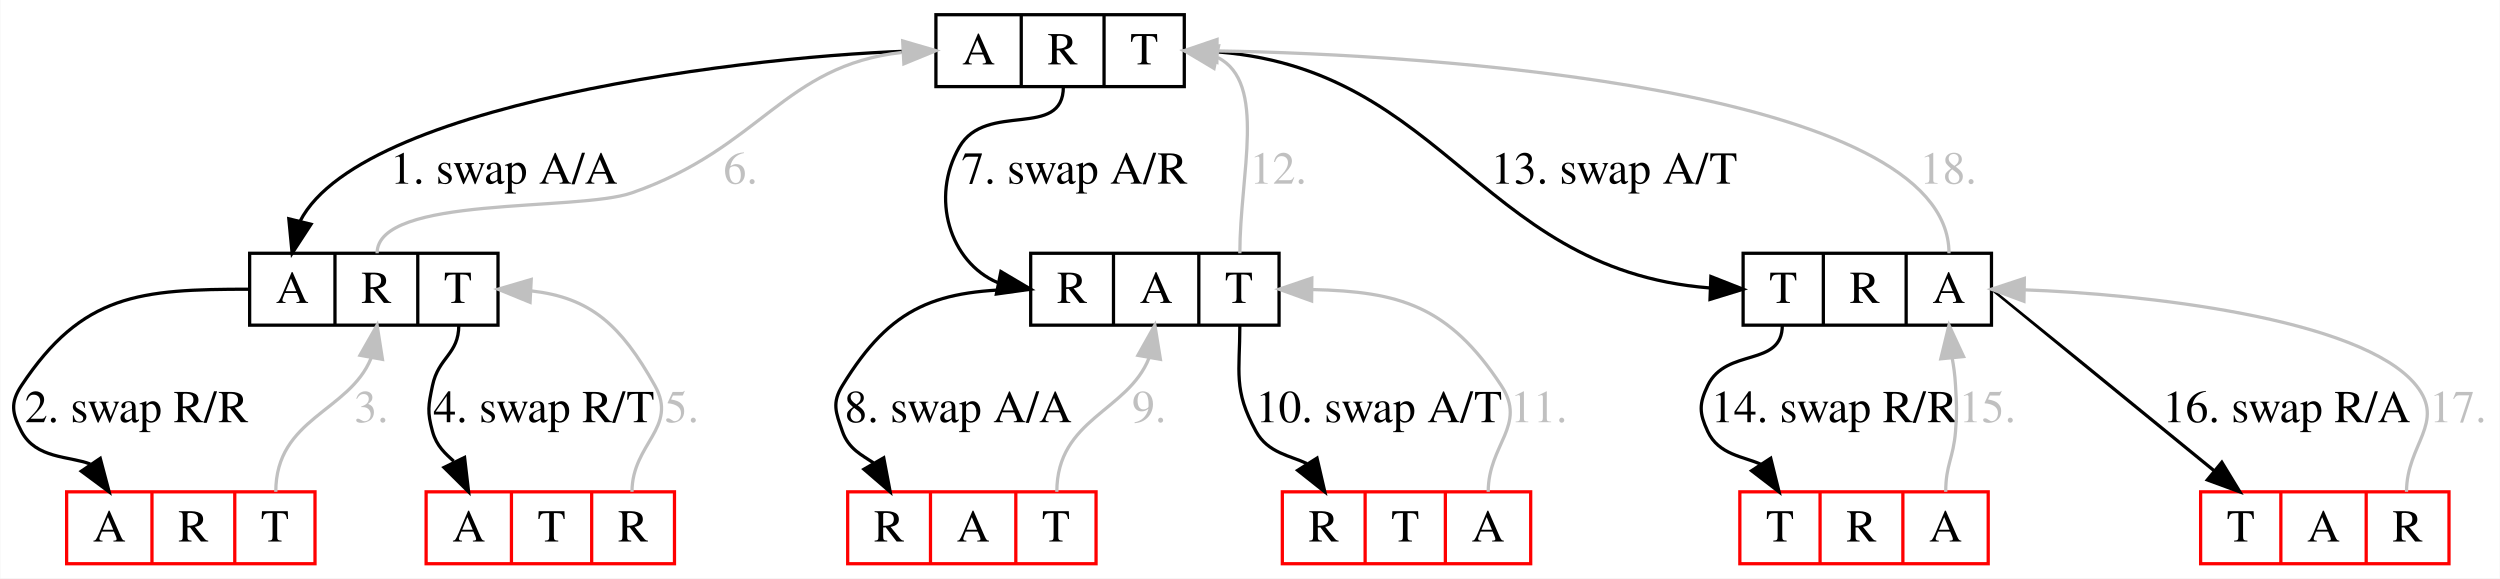
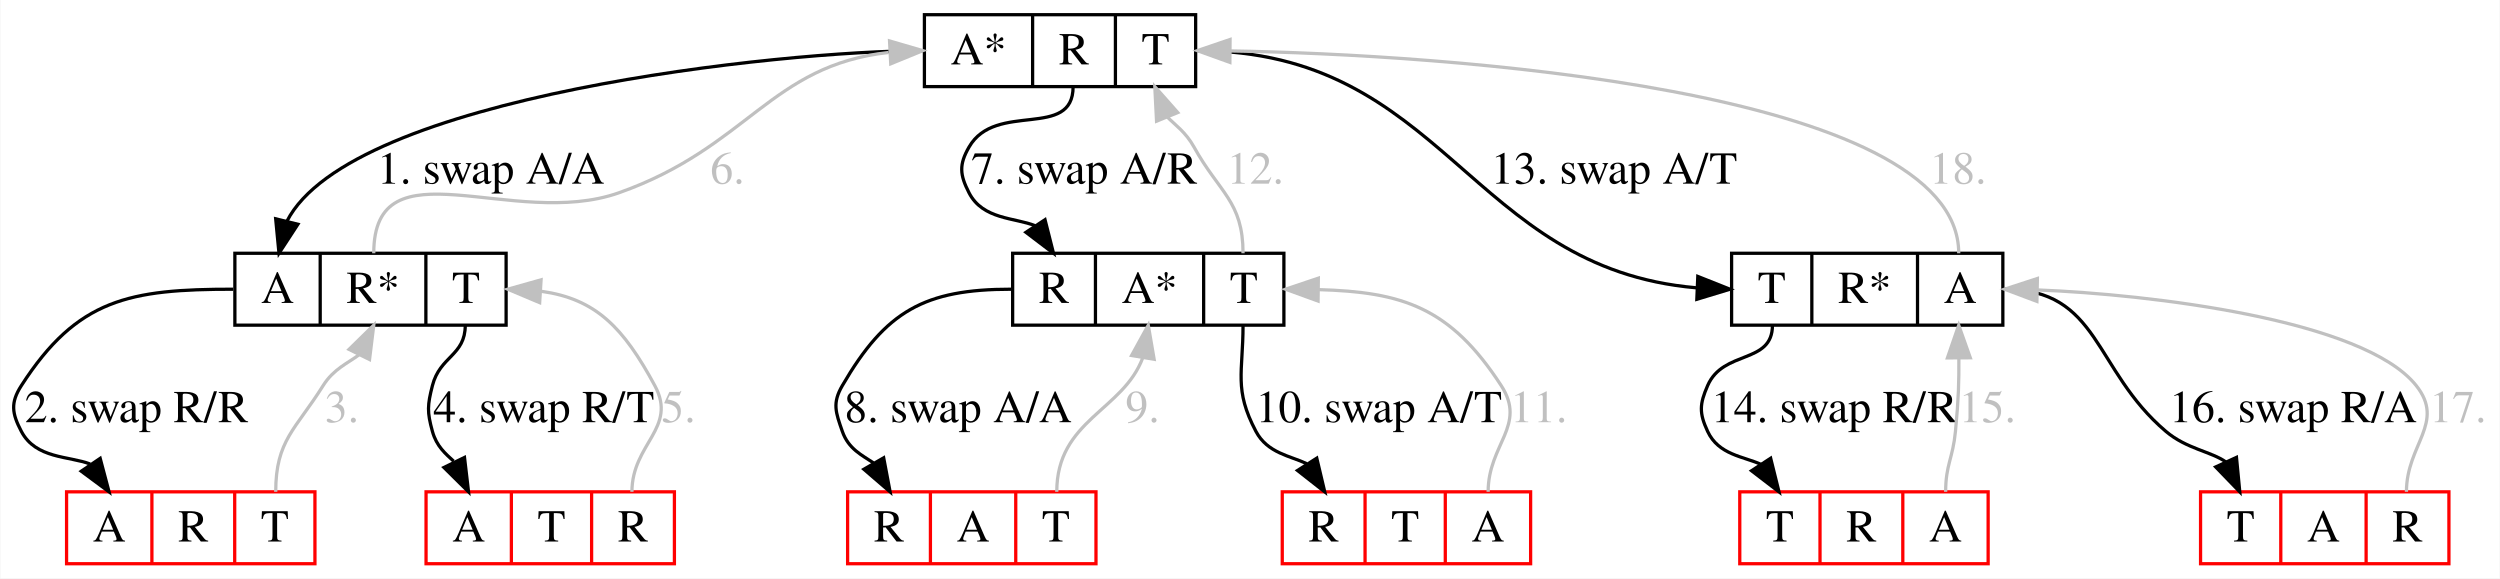
- <svg xmlns="http://www.w3.org/2000/svg" width="765pt" height="177pt" viewBox="0.00 0.00 764.78 177.00">
+ <svg xmlns="http://www.w3.org/2000/svg" width="765pt" height="177pt" viewBox="0.00 0.00 764.75 177.00">
  <g id="graph0" class="graph" transform="scale(1 1) rotate(0) translate(4 173)">
-     <polygon fill="#ffffff" stroke="transparent" points="-4,4 -4,-173 760.781,-173 760.781,4 -4,4" />
+     <polygon fill="#ffffff" stroke="transparent" points="-4,4 -4,-173 760.745,-173 760.745,4 -4,4" />
    <g id="node1" class="node">
-       <polygon fill="none" stroke="#000000" points="282.281,-146.5 282.281,-168.5 358.281,-168.5 358.281,-146.5 282.281,-146.5" />
-       <text text-anchor="middle" x="295.336" y="-153.3" font-family="Times,serif" font-size="14.00" fill="#000000">A</text>
-       <polyline fill="none" stroke="#000000" points="308.391,-146.5 308.391,-168.5 " />
-       <text text-anchor="middle" x="321.06" y="-153.3" font-family="Times,serif" font-size="14.00" fill="#000000">R</text>
-       <polyline fill="none" stroke="#000000" points="333.729,-146.5 333.729,-168.5 " />
-       <text text-anchor="middle" x="346.005" y="-153.3" font-family="Times,serif" font-size="14.00" fill="#000000">T</text>
+       <polygon fill="none" stroke="#000000" points="278.745,-146.5 278.745,-168.5 361.745,-168.5 361.745,-146.5 278.745,-146.5" />
+       <text text-anchor="middle" x="295.3" y="-153.3" font-family="Times,serif" font-size="14.00" fill="#000000">A*</text>
+       <polyline fill="none" stroke="#000000" points="311.855,-146.5 311.855,-168.5 " />
+       <text text-anchor="middle" x="324.524" y="-153.3" font-family="Times,serif" font-size="14.00" fill="#000000">R</text>
+       <polyline fill="none" stroke="#000000" points="337.193,-146.5 337.193,-168.5 " />
+       <text text-anchor="middle" x="349.469" y="-153.3" font-family="Times,serif" font-size="14.00" fill="#000000">T</text>
    </g>
    <g id="node2" class="node">
-       <polygon fill="none" stroke="#000000" points="72.281,-73.5 72.281,-95.5 148.281,-95.5 148.281,-73.5 72.281,-73.5" />
-       <text text-anchor="middle" x="85.336" y="-80.3" font-family="Times,serif" font-size="14.00" fill="#000000">A</text>
-       <polyline fill="none" stroke="#000000" points="98.391,-73.5 98.391,-95.5 " />
-       <text text-anchor="middle" x="111.06" y="-80.3" font-family="Times,serif" font-size="14.00" fill="#000000">R</text>
-       <polyline fill="none" stroke="#000000" points="123.729,-73.5 123.729,-95.5 " />
-       <text text-anchor="middle" x="136.005" y="-80.3" font-family="Times,serif" font-size="14.00" fill="#000000">T</text>
+       <polygon fill="none" stroke="#000000" points="67.745,-73.5 67.745,-95.5 150.745,-95.5 150.745,-73.5 67.745,-73.5" />
+       <text text-anchor="middle" x="80.8" y="-80.3" font-family="Times,serif" font-size="14.00" fill="#000000">A</text>
+       <polyline fill="none" stroke="#000000" points="93.855,-73.5 93.855,-95.5 " />
+       <text text-anchor="middle" x="110.024" y="-80.3" font-family="Times,serif" font-size="14.00" fill="#000000">R*</text>
+       <polyline fill="none" stroke="#000000" points="126.193,-73.5 126.193,-95.5 " />
+       <text text-anchor="middle" x="138.469" y="-80.3" font-family="Times,serif" font-size="14.00" fill="#000000">T</text>
    </g>
    <g id="edge1" class="edge">
-       <path fill="none" stroke="#000000" d="M282.281,-157.5C239.792,-157.5 107.131,-143.697 87.673,-105.232" />
-       <polygon fill="#000000" stroke="#000000" points="91.067,-104.375 85.281,-95.5 84.269,-106.046 91.067,-104.375" />
-       <text text-anchor="middle" x="150.089" y="-116.8" font-family="Times,serif" font-size="14.00" fill="#000000">1. swap A/A</text>
+       <path fill="none" stroke="#000000" d="M278.245,-157.5C235.757,-157.5 103.095,-143.697 83.637,-105.232" />
+       <polygon fill="#000000" stroke="#000000" points="87.031,-104.375 81.245,-95.5 80.233,-106.046 87.031,-104.375" />
+       <text text-anchor="middle" x="146.054" y="-116.8" font-family="Times,serif" font-size="14.00" fill="#000000">1. swap A/A</text>
    </g>
    <g id="node5" class="node">
-       <polygon fill="none" stroke="#000000" points="311.281,-73.5 311.281,-95.5 387.281,-95.5 387.281,-73.5 311.281,-73.5" />
-       <text text-anchor="middle" x="323.95" y="-80.3" font-family="Times,serif" font-size="14.00" fill="#000000">R</text>
-       <polyline fill="none" stroke="#000000" points="336.618,-73.5 336.618,-95.5 " />
-       <text text-anchor="middle" x="349.674" y="-80.3" font-family="Times,serif" font-size="14.00" fill="#000000">A</text>
-       <polyline fill="none" stroke="#000000" points="362.729,-73.5 362.729,-95.5 " />
-       <text text-anchor="middle" x="375.005" y="-80.3" font-family="Times,serif" font-size="14.00" fill="#000000">T</text>
+       <polygon fill="none" stroke="#000000" points="305.745,-73.5 305.745,-95.5 388.745,-95.5 388.745,-73.5 305.745,-73.5" />
+       <text text-anchor="middle" x="318.414" y="-80.3" font-family="Times,serif" font-size="14.00" fill="#000000">R</text>
+       <polyline fill="none" stroke="#000000" points="331.083,-73.5 331.083,-95.5 " />
+       <text text-anchor="middle" x="347.638" y="-80.3" font-family="Times,serif" font-size="14.00" fill="#000000">A*</text>
+       <polyline fill="none" stroke="#000000" points="364.193,-73.5 364.193,-95.5 " />
+       <text text-anchor="middle" x="376.469" y="-80.3" font-family="Times,serif" font-size="14.00" fill="#000000">T</text>
    </g>
    <g id="edge7" class="edge">
-       <path fill="none" stroke="#000000" d="M321.281,-146.5C321.281,-130.132 297.601,-142.186 289.436,-128 280.499,-112.472 286.508,-92.831 301.124,-86.537" />
-       <polygon fill="#000000" stroke="#000000" points="302.164,-89.898 311.281,-84.5 300.788,-83.035 302.164,-89.898" />
-       <text text-anchor="middle" x="324.703" y="-116.8" font-family="Times,serif" font-size="14.00" fill="#000000">7. swap A/R</text>
+       <path fill="none" stroke="#000000" d="M324.245,-146.5C324.245,-130.132 300.565,-142.186 292.4,-128 289.296,-122.607 289.556,-119.534 292.4,-114 296.638,-105.755 306.444,-106.448 312.685,-103.906" />
+       <polygon fill="#000000" stroke="#000000" points="315.648,-105.772 318.245,-95.5 309.809,-101.91 315.648,-105.772" />
+       <text text-anchor="middle" x="327.667" y="-116.8" font-family="Times,serif" font-size="14.00" fill="#000000">7. swap A/R</text>
    </g>
    <g id="node8" class="node">
-       <polygon fill="none" stroke="#000000" points="529.281,-73.5 529.281,-95.5 605.281,-95.5 605.281,-73.5 529.281,-73.5" />
-       <text text-anchor="middle" x="541.557" y="-80.3" font-family="Times,serif" font-size="14.00" fill="#000000">T</text>
-       <polyline fill="none" stroke="#000000" points="553.832,-73.5 553.832,-95.5 " />
-       <text text-anchor="middle" x="566.501" y="-80.3" font-family="Times,serif" font-size="14.00" fill="#000000">R</text>
-       <polyline fill="none" stroke="#000000" points="579.17,-73.5 579.17,-95.5 " />
-       <text text-anchor="middle" x="592.226" y="-80.3" font-family="Times,serif" font-size="14.00" fill="#000000">A</text>
+       <polygon fill="none" stroke="#000000" points="525.745,-73.5 525.745,-95.5 608.745,-95.5 608.745,-73.5 525.745,-73.5" />
+       <text text-anchor="middle" x="538.021" y="-80.3" font-family="Times,serif" font-size="14.00" fill="#000000">T</text>
+       <polyline fill="none" stroke="#000000" points="550.297,-73.5 550.297,-95.5 " />
+       <text text-anchor="middle" x="566.466" y="-80.3" font-family="Times,serif" font-size="14.00" fill="#000000">R*</text>
+       <polyline fill="none" stroke="#000000" points="582.635,-73.5 582.635,-95.5 " />
+       <text text-anchor="middle" x="595.69" y="-80.3" font-family="Times,serif" font-size="14.00" fill="#000000">A</text>
    </g>
    <g id="edge13" class="edge">
-       <path fill="none" stroke="#000000" d="M358.281,-157.5C437.365,-157.5 446.011,-90.639 519.042,-84.893" />
-       <polygon fill="#000000" stroke="#000000" points="519.422,-88.381 529.281,-84.5 519.154,-81.386 519.422,-88.381" />
-       <text text-anchor="middle" x="489.81" y="-116.8" font-family="Times,serif" font-size="14.00" fill="#000000">13. swap A/T</text>
+       <path fill="none" stroke="#000000" d="M362.245,-157.5C438.057,-157.5 445.334,-90.911 514.989,-84.929" />
+       <polygon fill="#000000" stroke="#000000" points="515.4,-88.415 525.245,-84.5 515.108,-81.421 515.4,-88.415" />
+       <text text-anchor="middle" x="489.774" y="-116.8" font-family="Times,serif" font-size="14.00" fill="#000000">13. swap A/T</text>
    </g>
    <g id="edge6" class="edge">
-       <path fill="none" stroke="#c0c0c0" d="M111.281,-95.5C111.281,-113.314 172.458,-108.14 189.281,-114 228.838,-127.779 235.686,-152.917 271.842,-156.948" />
-       <polygon fill="#c0c0c0" stroke="#c0c0c0" points="272.11,-160.467 282.281,-157.5 272.479,-153.477 272.11,-160.467" />
-       <text text-anchor="middle" x="222.531" y="-116.8" font-family="Times,serif" font-size="14.00" fill="#c0c0c0">6.</text>
+       <path fill="none" stroke="#c0c0c0" d="M110.245,-95.5C110.245,-129.832 152.874,-102.561 185.245,-114 224.74,-127.956 231.641,-152.946 267.805,-156.952" />
+       <polygon fill="#c0c0c0" stroke="#c0c0c0" points="268.075,-160.471 278.245,-157.5 268.442,-153.48 268.075,-160.471" />
+       <text text-anchor="middle" x="218.495" y="-116.8" font-family="Times,serif" font-size="14.00" fill="#c0c0c0">6.</text>
    </g>
    <g id="node3" class="node">
-       <polygon fill="none" stroke="#ff0000" points="16.281,-.5 16.281,-22.5 92.281,-22.5 92.281,-.5 16.281,-.5" />
-       <text text-anchor="middle" x="29.336" y="-7.3" font-family="Times,serif" font-size="14.00" fill="#000000">A</text>
-       <polyline fill="none" stroke="#ff0000" points="42.391,-.5 42.391,-22.5 " />
-       <text text-anchor="middle" x="55.06" y="-7.3" font-family="Times,serif" font-size="14.00" fill="#000000">R</text>
-       <polyline fill="none" stroke="#ff0000" points="67.729,-.5 67.729,-22.5 " />
-       <text text-anchor="middle" x="80.005" y="-7.3" font-family="Times,serif" font-size="14.00" fill="#000000">T</text>
+       <polygon fill="none" stroke="#ff0000" points="16.245,-.5 16.245,-22.5 92.245,-22.5 92.245,-.5 16.245,-.5" />
+       <text text-anchor="middle" x="29.3" y="-7.3" font-family="Times,serif" font-size="14.00" fill="#000000">A</text>
+       <polyline fill="none" stroke="#ff0000" points="42.355,-.5 42.355,-22.5 " />
+       <text text-anchor="middle" x="55.024" y="-7.3" font-family="Times,serif" font-size="14.00" fill="#000000">R</text>
+       <polyline fill="none" stroke="#ff0000" points="67.693,-.5 67.693,-22.5 " />
+       <text text-anchor="middle" x="79.969" y="-7.3" font-family="Times,serif" font-size="14.00" fill="#000000">T</text>
    </g>
    <g id="edge2" class="edge">
-       <path fill="none" stroke="#000000" d="M72.281,-84.5C38.586,-84.5 21.065,-83.081 2.443,-55 -.996,-49.814 -.451,-46.509 2.443,-41 6.864,-32.583 17.04,-33.485 23.514,-31.006" />
-       <polygon fill="#000000" stroke="#000000" points="26.566,-32.741 29.281,-22.5 20.772,-28.813 26.566,-32.741" />
-       <text text-anchor="middle" x="37.7" y="-43.8" font-family="Times,serif" font-size="14.00" fill="#000000">2. swap R/R</text>
+       <path fill="none" stroke="#000000" d="M67.245,-84.5C35.586,-84.5 19.542,-81.621 2.407,-55 -.961,-49.768 -.486,-46.509 2.407,-41 6.828,-32.583 17.005,-33.485 23.479,-31.006" />
+       <polygon fill="#000000" stroke="#000000" points="26.53,-32.741 29.245,-22.5 20.736,-28.813 26.53,-32.741" />
+       <text text-anchor="middle" x="37.664" y="-43.8" font-family="Times,serif" font-size="14.00" fill="#000000">2. swap R/R</text>
    </g>
    <g id="node4" class="node">
-       <polygon fill="none" stroke="#ff0000" points="126.281,-.5 126.281,-22.5 202.281,-22.5 202.281,-.5 126.281,-.5" />
-       <text text-anchor="middle" x="139.336" y="-7.3" font-family="Times,serif" font-size="14.00" fill="#000000">A</text>
-       <polyline fill="none" stroke="#ff0000" points="152.391,-.5 152.391,-22.5 " />
-       <text text-anchor="middle" x="164.667" y="-7.3" font-family="Times,serif" font-size="14.00" fill="#000000">T</text>
-       <polyline fill="none" stroke="#ff0000" points="176.943,-.5 176.943,-22.5 " />
-       <text text-anchor="middle" x="189.612" y="-7.3" font-family="Times,serif" font-size="14.00" fill="#000000">R</text>
+       <polygon fill="none" stroke="#ff0000" points="126.245,-.5 126.245,-22.5 202.245,-22.5 202.245,-.5 126.245,-.5" />
+       <text text-anchor="middle" x="139.3" y="-7.3" font-family="Times,serif" font-size="14.00" fill="#000000">A</text>
+       <polyline fill="none" stroke="#ff0000" points="152.355,-.5 152.355,-22.5 " />
+       <text text-anchor="middle" x="164.631" y="-7.3" font-family="Times,serif" font-size="14.00" fill="#000000">T</text>
+       <polyline fill="none" stroke="#ff0000" points="176.907,-.5 176.907,-22.5 " />
+       <text text-anchor="middle" x="189.576" y="-7.3" font-family="Times,serif" font-size="14.00" fill="#000000">R</text>
    </g>
    <g id="edge4" class="edge">
-       <path fill="none" stroke="#000000" d="M136.281,-73.5C136.281,-64.533 130.056,-63.779 128.229,-55 126.961,-48.908 126.574,-46.998 128.229,-41 129.503,-36.384 132.266,-34.153 134.71,-31.879" />
-       <polygon fill="#000000" stroke="#000000" points="138.046,-33.023 139.281,-22.5 131.754,-29.956 138.046,-33.023" />
-       <text text-anchor="middle" x="162.306" y="-43.8" font-family="Times,serif" font-size="14.00" fill="#000000">4. swap R/T</text>
+       <path fill="none" stroke="#000000" d="M138.245,-73.5C138.245,-64.142 130.498,-64.069 128.193,-55 126.661,-48.969 126.538,-46.998 128.193,-41 129.467,-36.384 132.23,-34.153 134.675,-31.879" />
+       <polygon fill="#000000" stroke="#000000" points="138.011,-33.023 139.245,-22.5 131.718,-29.956 138.011,-33.023" />
+       <text text-anchor="middle" x="162.271" y="-43.8" font-family="Times,serif" font-size="14.00" fill="#000000">4. swap R/T</text>
    </g>
    <g id="edge3" class="edge">
-       <path fill="none" stroke="#c0c0c0" d="M80.281,-22.5C80.281,-45.088 102.761,-46.954 109.434,-63.39" />
-       <polygon fill="#c0c0c0" stroke="#c0c0c0" points="106.041,-64.291 111.281,-73.5 112.927,-63.034 106.041,-64.291" />
-       <text text-anchor="middle" x="109.531" y="-43.8" font-family="Times,serif" font-size="14.00" fill="#c0c0c0">3.</text>
+       <path fill="none" stroke="#c0c0c0" d="M80.245,-22.5C80.245,-38.317 86.363,-41.587 94.745,-55 97.942,-60.117 102.447,-61.937 105.777,-64.459" />
+       <polygon fill="#c0c0c0" stroke="#c0c0c0" points="102.677,-66.086 110.245,-73.5 108.952,-62.984 102.677,-66.086" />
+       <text text-anchor="middle" x="100.495" y="-43.8" font-family="Times,serif" font-size="14.00" fill="#c0c0c0">3.</text>
    </g>
    <g id="edge5" class="edge">
-       <path fill="none" stroke="#c0c0c0" d="M189.281,-22.5C189.281,-37.276 203.492,-42.104 196.281,-55 185.874,-73.611 176.542,-81.917 158.538,-83.973" />
-       <polygon fill="#c0c0c0" stroke="#c0c0c0" points="158.088,-80.492 148.281,-84.5 158.447,-87.482 158.088,-80.492" />
-       <text text-anchor="middle" x="204.531" y="-43.8" font-family="Times,serif" font-size="14.00" fill="#c0c0c0">5.</text>
+       <path fill="none" stroke="#c0c0c0" d="M189.245,-22.5C189.245,-37.276 203.267,-42 196.245,-55 186.655,-72.753 178.237,-81.549 161.476,-83.865" />
+       <polygon fill="#c0c0c0" stroke="#c0c0c0" points="161.009,-80.387 151.245,-84.5 161.443,-87.373 161.009,-80.387" />
+       <text text-anchor="middle" x="203.495" y="-43.8" font-family="Times,serif" font-size="14.00" fill="#c0c0c0">5.</text>
    </g>
    <g id="edge12" class="edge">
-       <path fill="none" stroke="#c0c0c0" d="M375.281,-95.5C375.281,-119.831 383.673,-147.683 368.52,-155.416" />
-       <polygon fill="#c0c0c0" stroke="#c0c0c0" points="367.382,-152.076 358.281,-157.5 368.778,-158.935 367.382,-152.076" />
-       <text text-anchor="middle" x="387.031" y="-116.8" font-family="Times,serif" font-size="14.00" fill="#c0c0c0">12.</text>
+       <path fill="none" stroke="#c0c0c0" d="M376.245,-95.5C376.245,-111.409 368.927,-114.069 361.245,-128 358.731,-132.559 355.502,-134.73 353.026,-137.232" />
+       <polygon fill="#c0c0c0" stroke="#c0c0c0" points="349.782,-135.919 349.245,-146.5 356.263,-138.563 349.782,-135.919" />
+       <text text-anchor="middle" x="379.995" y="-116.8" font-family="Times,serif" font-size="14.00" fill="#c0c0c0">12.</text>
    </g>
    <g id="node6" class="node">
-       <polygon fill="none" stroke="#ff0000" points="255.281,-.5 255.281,-22.5 331.281,-22.5 331.281,-.5 255.281,-.5" />
-       <text text-anchor="middle" x="267.95" y="-7.3" font-family="Times,serif" font-size="14.00" fill="#000000">R</text>
-       <polyline fill="none" stroke="#ff0000" points="280.618,-.5 280.618,-22.5 " />
-       <text text-anchor="middle" x="293.674" y="-7.3" font-family="Times,serif" font-size="14.00" fill="#000000">A</text>
-       <polyline fill="none" stroke="#ff0000" points="306.729,-.5 306.729,-22.5 " />
-       <text text-anchor="middle" x="319.005" y="-7.3" font-family="Times,serif" font-size="14.00" fill="#000000">T</text>
+       <polygon fill="none" stroke="#ff0000" points="255.245,-.5 255.245,-22.5 331.245,-22.5 331.245,-.5 255.245,-.5" />
+       <text text-anchor="middle" x="267.914" y="-7.3" font-family="Times,serif" font-size="14.00" fill="#000000">R</text>
+       <polyline fill="none" stroke="#ff0000" points="280.583,-.5 280.583,-22.5 " />
+       <text text-anchor="middle" x="293.638" y="-7.3" font-family="Times,serif" font-size="14.00" fill="#000000">A</text>
+       <polyline fill="none" stroke="#ff0000" points="306.693,-.5 306.693,-22.5 " />
+       <text text-anchor="middle" x="318.969" y="-7.3" font-family="Times,serif" font-size="14.00" fill="#000000">T</text>
    </g>
    <g id="edge8" class="edge">
-       <path fill="none" stroke="#000000" d="M311.281,-84.5C282.512,-84.5 268.671,-79.544 253.663,-55 250.418,-49.691 251.622,-46.878 253.663,-41 255.544,-35.587 259.739,-33.695 263.155,-31.379" />
-       <polygon fill="#000000" stroke="#000000" points="266.312,-32.91 268.281,-22.5 260.25,-29.411 266.312,-32.91" />
-       <text text-anchor="middle" x="289.089" y="-43.8" font-family="Times,serif" font-size="14.00" fill="#000000">8. swap A/A</text>
+       <path fill="none" stroke="#000000" d="M305.245,-84.5C278.822,-84.5 266.89,-77.854 253.628,-55 250.505,-49.618 251.586,-46.878 253.628,-41 255.508,-35.587 259.704,-33.695 263.12,-31.379" />
+       <polygon fill="#000000" stroke="#000000" points="266.277,-32.91 268.245,-22.5 260.214,-29.411 266.277,-32.91" />
+       <text text-anchor="middle" x="289.054" y="-43.8" font-family="Times,serif" font-size="14.00" fill="#000000">8. swap A/A</text>
    </g>
    <g id="node7" class="node">
-       <polygon fill="none" stroke="#ff0000" points="388.281,-.5 388.281,-22.5 464.281,-22.5 464.281,-.5 388.281,-.5" />
-       <text text-anchor="middle" x="400.95" y="-7.3" font-family="Times,serif" font-size="14.00" fill="#000000">R</text>
-       <polyline fill="none" stroke="#ff0000" points="413.618,-.5 413.618,-22.5 " />
-       <text text-anchor="middle" x="425.894" y="-7.3" font-family="Times,serif" font-size="14.00" fill="#000000">T</text>
-       <polyline fill="none" stroke="#ff0000" points="438.17,-.5 438.17,-22.5 " />
-       <text text-anchor="middle" x="451.226" y="-7.3" font-family="Times,serif" font-size="14.00" fill="#000000">A</text>
+       <polygon fill="none" stroke="#ff0000" points="388.245,-.5 388.245,-22.5 464.245,-22.5 464.245,-.5 388.245,-.5" />
+       <text text-anchor="middle" x="400.914" y="-7.3" font-family="Times,serif" font-size="14.00" fill="#000000">R</text>
+       <polyline fill="none" stroke="#ff0000" points="413.583,-.5 413.583,-22.5 " />
+       <text text-anchor="middle" x="425.859" y="-7.3" font-family="Times,serif" font-size="14.00" fill="#000000">T</text>
+       <polyline fill="none" stroke="#ff0000" points="438.135,-.5 438.135,-22.5 " />
+       <text text-anchor="middle" x="451.19" y="-7.3" font-family="Times,serif" font-size="14.00" fill="#000000">A</text>
    </g>
    <g id="edge10" class="edge">
-       <path fill="none" stroke="#000000" d="M375.281,-73.5C375.281,-58.89 373.212,-53.819 380.222,-41 383.865,-34.339 390.888,-33.553 395.819,-31.136" />
-       <polygon fill="#000000" stroke="#000000" points="398.893,-32.822 401.281,-22.5 392.977,-29.08 398.893,-32.822" />
-       <text text-anchor="middle" x="417.81" y="-43.8" font-family="Times,serif" font-size="14.00" fill="#000000">10. swap A/T</text>
+       <path fill="none" stroke="#000000" d="M376.245,-73.5C376.245,-58.95 373.399,-53.87 380.187,-41 383.728,-34.285 390.773,-33.51 395.737,-31.111" />
+       <polygon fill="#000000" stroke="#000000" points="398.805,-32.81 401.245,-22.5 392.908,-29.038 398.805,-32.81" />
+       <text text-anchor="middle" x="417.774" y="-43.8" font-family="Times,serif" font-size="14.00" fill="#000000">10. swap A/T</text>
    </g>
    <g id="edge9" class="edge">
-       <path fill="none" stroke="#c0c0c0" d="M319.281,-22.5C319.281,-44.894 341.035,-47.062 347.494,-63.451" />
-       <polygon fill="#c0c0c0" stroke="#c0c0c0" points="344.084,-64.267 349.281,-73.5 350.976,-63.042 344.084,-64.267" />
-       <text text-anchor="middle" x="347.531" y="-43.8" font-family="Times,serif" font-size="14.00" fill="#c0c0c0">9.</text>
+       <path fill="none" stroke="#c0c0c0" d="M319.245,-22.5C319.245,-44.52 339.55,-47.269 345.577,-63.568" />
+       <polygon fill="#c0c0c0" stroke="#c0c0c0" points="342.137,-64.218 347.245,-73.5 349.041,-63.059 342.137,-64.218" />
+       <text text-anchor="middle" x="345.495" y="-43.8" font-family="Times,serif" font-size="14.00" fill="#c0c0c0">9.</text>
    </g>
    <g id="edge11" class="edge">
-       <path fill="none" stroke="#c0c0c0" d="M451.281,-22.5C451.281,-37.053 463.265,-42.833 455.281,-55 439.183,-79.53 423.952,-83.766 397.54,-84.399" />
-       <polygon fill="#c0c0c0" stroke="#c0c0c0" points="397.246,-80.901 387.281,-84.5 397.315,-87.901 397.246,-80.901" />
-       <text text-anchor="middle" x="466.774" y="-43.8" font-family="Times,serif" font-size="14.00" fill="#c0c0c0">11.</text>
+       <path fill="none" stroke="#c0c0c0" d="M451.245,-22.5C451.245,-37.053 463.163,-42.789 455.245,-55 439.677,-79.011 424.974,-83.652 399.245,-84.38" />
+       <polygon fill="#c0c0c0" stroke="#c0c0c0" points="399.202,-80.88 389.245,-84.5 399.286,-87.88 399.202,-80.88" />
+       <text text-anchor="middle" x="466.739" y="-43.8" font-family="Times,serif" font-size="14.00" fill="#c0c0c0">11.</text>
    </g>
    <g id="edge18" class="edge">
-       <path fill="none" stroke="#c0c0c0" d="M592.281,-95.5C592.281,-146.247 431.911,-156.424 368.582,-157.414" />
-       <polygon fill="#c0c0c0" stroke="#c0c0c0" points="368.251,-153.917 358.281,-157.5 368.31,-160.917 368.251,-153.917" />
-       <text text-anchor="middle" x="592.031" y="-116.8" font-family="Times,serif" font-size="14.00" fill="#c0c0c0">18.</text>
+       <path fill="none" stroke="#c0c0c0" d="M595.245,-95.5C595.245,-146.045 435.574,-156.401 372.505,-157.412" />
+       <polygon fill="#c0c0c0" stroke="#c0c0c0" points="372.215,-153.915 362.245,-157.5 372.275,-160.914 372.215,-153.915" />
+       <text text-anchor="middle" x="594.995" y="-116.8" font-family="Times,serif" font-size="14.00" fill="#c0c0c0">18.</text>
    </g>
    <g id="node9" class="node">
-       <polygon fill="none" stroke="#ff0000" points="528.281,-.5 528.281,-22.5 604.281,-22.5 604.281,-.5 528.281,-.5" />
-       <text text-anchor="middle" x="540.557" y="-7.3" font-family="Times,serif" font-size="14.00" fill="#000000">T</text>
-       <polyline fill="none" stroke="#ff0000" points="552.832,-.5 552.832,-22.5 " />
-       <text text-anchor="middle" x="565.501" y="-7.3" font-family="Times,serif" font-size="14.00" fill="#000000">R</text>
-       <polyline fill="none" stroke="#ff0000" points="578.17,-.5 578.17,-22.5 " />
-       <text text-anchor="middle" x="591.226" y="-7.3" font-family="Times,serif" font-size="14.00" fill="#000000">A</text>
+       <polygon fill="none" stroke="#ff0000" points="528.245,-.5 528.245,-22.5 604.245,-22.5 604.245,-.5 528.245,-.5" />
+       <text text-anchor="middle" x="540.521" y="-7.3" font-family="Times,serif" font-size="14.00" fill="#000000">T</text>
+       <polyline fill="none" stroke="#ff0000" points="552.797,-.5 552.797,-22.5 " />
+       <text text-anchor="middle" x="565.466" y="-7.3" font-family="Times,serif" font-size="14.00" fill="#000000">R</text>
+       <polyline fill="none" stroke="#ff0000" points="578.135,-.5 578.135,-22.5 " />
+       <text text-anchor="middle" x="591.19" y="-7.3" font-family="Times,serif" font-size="14.00" fill="#000000">A</text>
    </g>
    <g id="edge14" class="edge">
-       <path fill="none" stroke="#000000" d="M541.281,-73.5C541.281,-60.437 524.065,-66.791 518.443,-55 515.764,-49.384 515.826,-46.645 518.443,-41 521.786,-33.787 529.48,-33.332 534.781,-30.9" />
-       <polygon fill="#000000" stroke="#000000" points="537.732,-32.784 540.281,-22.5 531.875,-28.95 537.732,-32.784" />
-       <text text-anchor="middle" x="557.2" y="-43.8" font-family="Times,serif" font-size="14.00" fill="#000000">14. swap R/R</text>
+       <path fill="none" stroke="#000000" d="M538.245,-73.5C538.245,-61.444 523.214,-66.056 518.407,-55 515.926,-49.294 515.791,-46.645 518.407,-41 521.75,-33.787 529.445,-33.332 534.746,-30.9" />
+       <polygon fill="#000000" stroke="#000000" points="537.696,-32.784 540.245,-22.5 531.84,-28.95 537.696,-32.784" />
+       <text text-anchor="middle" x="557.164" y="-43.8" font-family="Times,serif" font-size="14.00" fill="#000000">14. swap R/R</text>
    </g>
    <g id="node10" class="node">
-       <polygon fill="none" stroke="#ff0000" points="669.281,-.5 669.281,-22.5 745.281,-22.5 745.281,-.5 669.281,-.5" />
-       <text text-anchor="middle" x="681.557" y="-7.3" font-family="Times,serif" font-size="14.00" fill="#000000">T</text>
-       <polyline fill="none" stroke="#ff0000" points="693.832,-.5 693.832,-22.5 " />
-       <text text-anchor="middle" x="706.888" y="-7.3" font-family="Times,serif" font-size="14.00" fill="#000000">A</text>
-       <polyline fill="none" stroke="#ff0000" points="719.943,-.5 719.943,-22.5 " />
-       <text text-anchor="middle" x="732.612" y="-7.3" font-family="Times,serif" font-size="14.00" fill="#000000">R</text>
+       <polygon fill="none" stroke="#ff0000" points="669.245,-.5 669.245,-22.5 745.245,-22.5 745.245,-.5 669.245,-.5" />
+       <text text-anchor="middle" x="681.521" y="-7.3" font-family="Times,serif" font-size="14.00" fill="#000000">T</text>
+       <polyline fill="none" stroke="#ff0000" points="693.797,-.5 693.797,-22.5 " />
+       <text text-anchor="middle" x="706.852" y="-7.3" font-family="Times,serif" font-size="14.00" fill="#000000">A</text>
+       <polyline fill="none" stroke="#ff0000" points="719.907,-.5 719.907,-22.5 " />
+       <text text-anchor="middle" x="732.576" y="-7.3" font-family="Times,serif" font-size="14.00" fill="#000000">R</text>
    </g>
    <g id="edge16" class="edge">
-       <path fill="none" stroke="#000000" d="M605.281,-84.5C605.349,-84.5 654.043,-44.797 673.442,-28.934" />
-       <polygon fill="#000000" stroke="#000000" points="675.771,-31.55 681.281,-22.5 671.33,-26.139 675.771,-31.55" />
-       <text text-anchor="middle" x="695.586" y="-43.8" font-family="Times,serif" font-size="14.00" fill="#000000">16. swap R/A</text>
+       <path fill="none" stroke="#000000" d="M609.245,-84.5C638.496,-84.5 636.336,-59.931 658.635,-41 664.976,-35.617 672.472,-34.867 677.04,-31.61" />
+       <polygon fill="#000000" stroke="#000000" points="680.232,-33.046 681.245,-22.5 673.876,-30.113 680.232,-33.046" />
+       <text text-anchor="middle" x="697.55" y="-43.8" font-family="Times,serif" font-size="14.00" fill="#000000">16. swap R/A</text>
    </g>
    <g id="edge15" class="edge">
-       <path fill="none" stroke="#c0c0c0" d="M591.281,-22.5C591.281,-30.83 593.612,-32.697 594.281,-41 594.78,-47.202 594.615,-48.787 594.281,-55 594.086,-58.613 593.679,-61.023 593.282,-63.283" />
-       <polygon fill="#c0c0c0" stroke="#c0c0c0" points="589.773,-63.206 592.281,-73.5 596.74,-63.889 589.773,-63.206" />
-       <text text-anchor="middle" x="604.031" y="-43.8" font-family="Times,serif" font-size="14.00" fill="#c0c0c0">15.</text>
+       <path fill="none" stroke="#c0c0c0" d="M591.245,-22.5C591.245,-30.83 593.449,-32.709 594.245,-41 595.238,-51.339 595.32,-56.14 595.288,-63.388" />
+       <polygon fill="#c0c0c0" stroke="#c0c0c0" points="591.788,-63.485 595.245,-73.5 598.788,-63.515 591.788,-63.485" />
+       <text text-anchor="middle" x="603.995" y="-43.8" font-family="Times,serif" font-size="14.00" fill="#c0c0c0">15.</text>
    </g>
    <g id="edge17" class="edge">
-       <path fill="none" stroke="#c0c0c0" d="M732.281,-22.5C732.281,-37.006 744.332,-43.664 735.281,-55 718.601,-75.888 650.294,-83.099 615.347,-84.309" />
-       <polygon fill="#c0c0c0" stroke="#c0c0c0" points="615.212,-80.81 605.281,-84.5 615.345,-87.809 615.212,-80.81" />
-       <text text-anchor="middle" x="748.031" y="-43.8" font-family="Times,serif" font-size="14.00" fill="#c0c0c0">17.</text>
+       <path fill="none" stroke="#c0c0c0" d="M732.245,-22.5C732.245,-37.006 744.258,-43.634 735.245,-55 719.193,-75.245 653.491,-82.924 619.456,-84.275" />
+       <polygon fill="#c0c0c0" stroke="#c0c0c0" points="619.166,-80.781 609.245,-84.5 619.32,-87.779 619.166,-80.781" />
+       <text text-anchor="middle" x="747.995" y="-43.8" font-family="Times,serif" font-size="14.00" fill="#c0c0c0">17.</text>
    </g>
  </g>
</svg>
